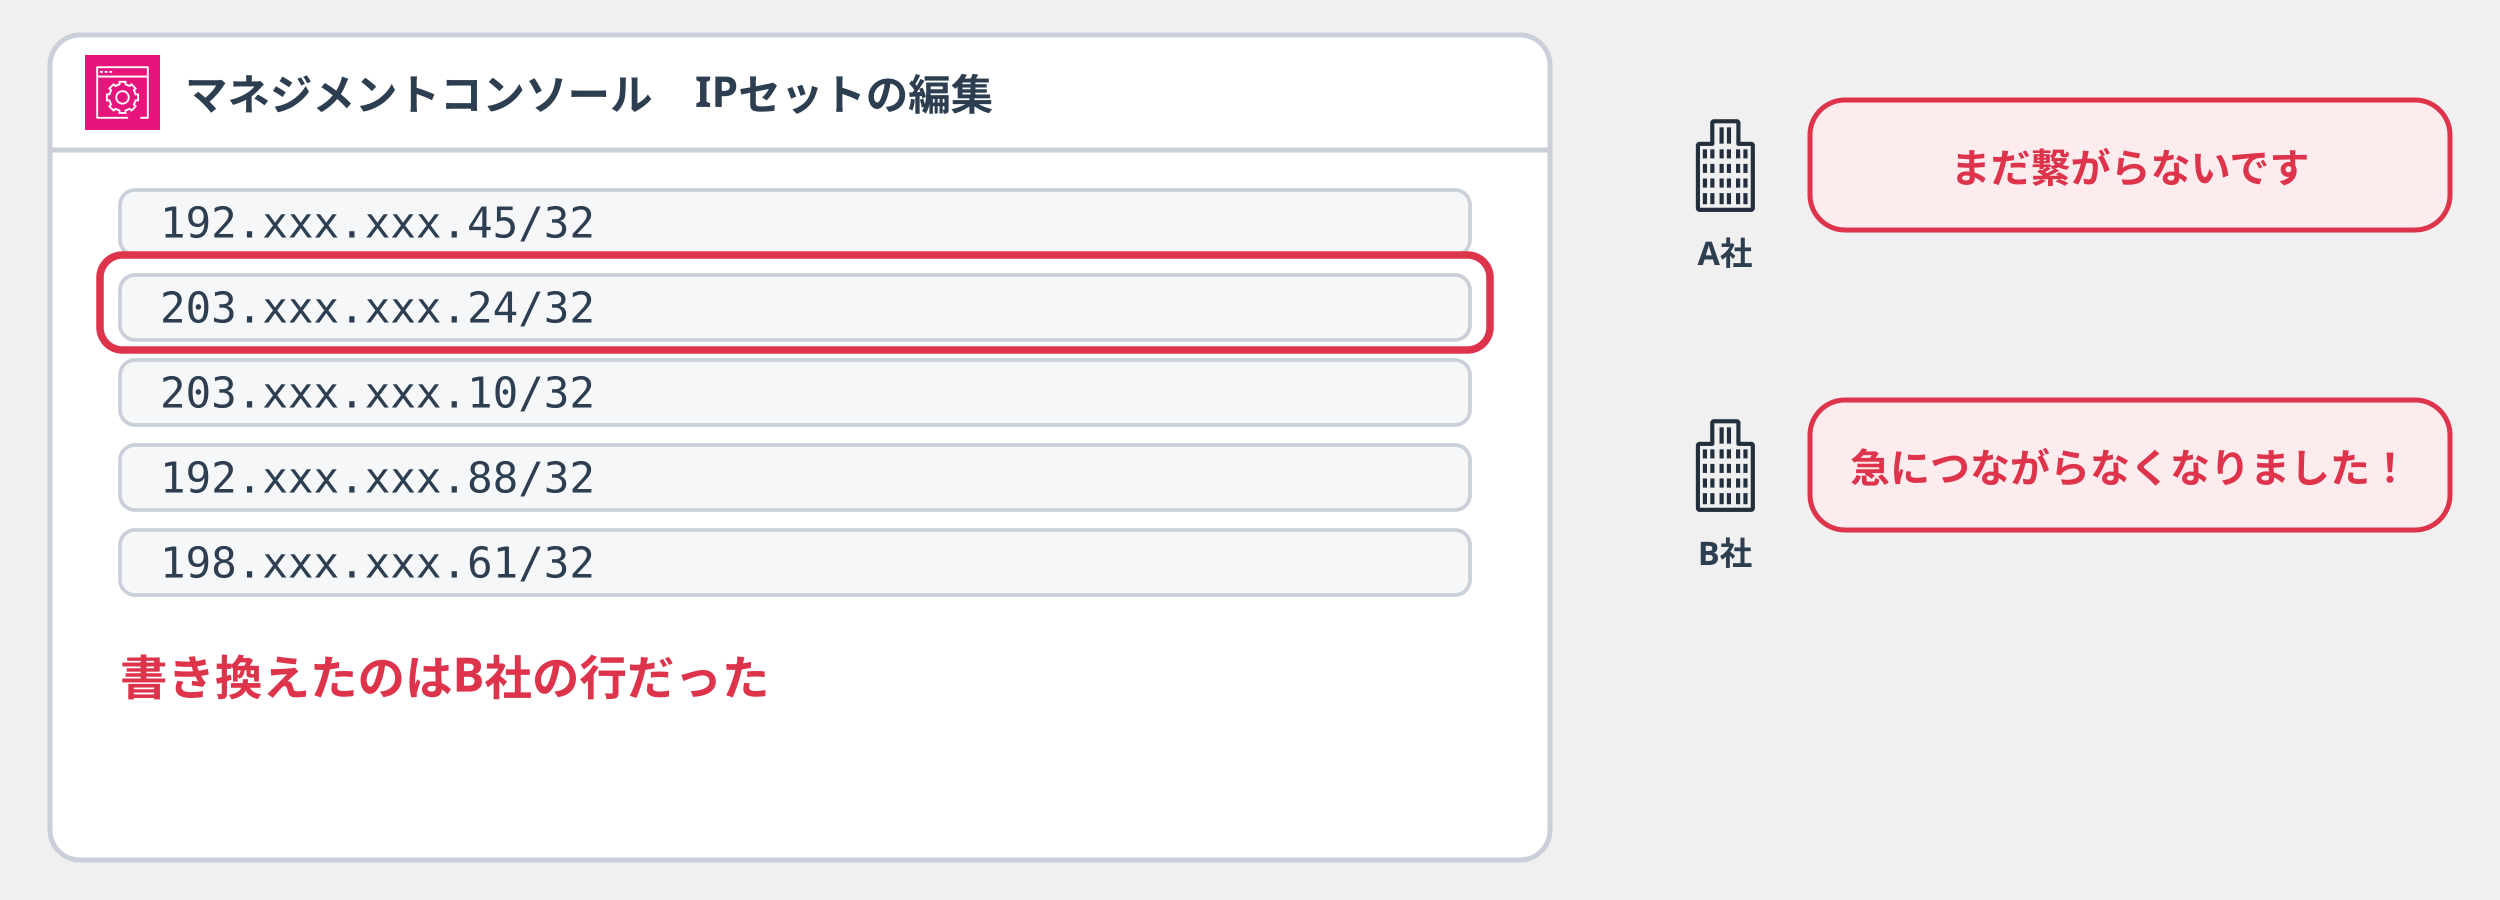
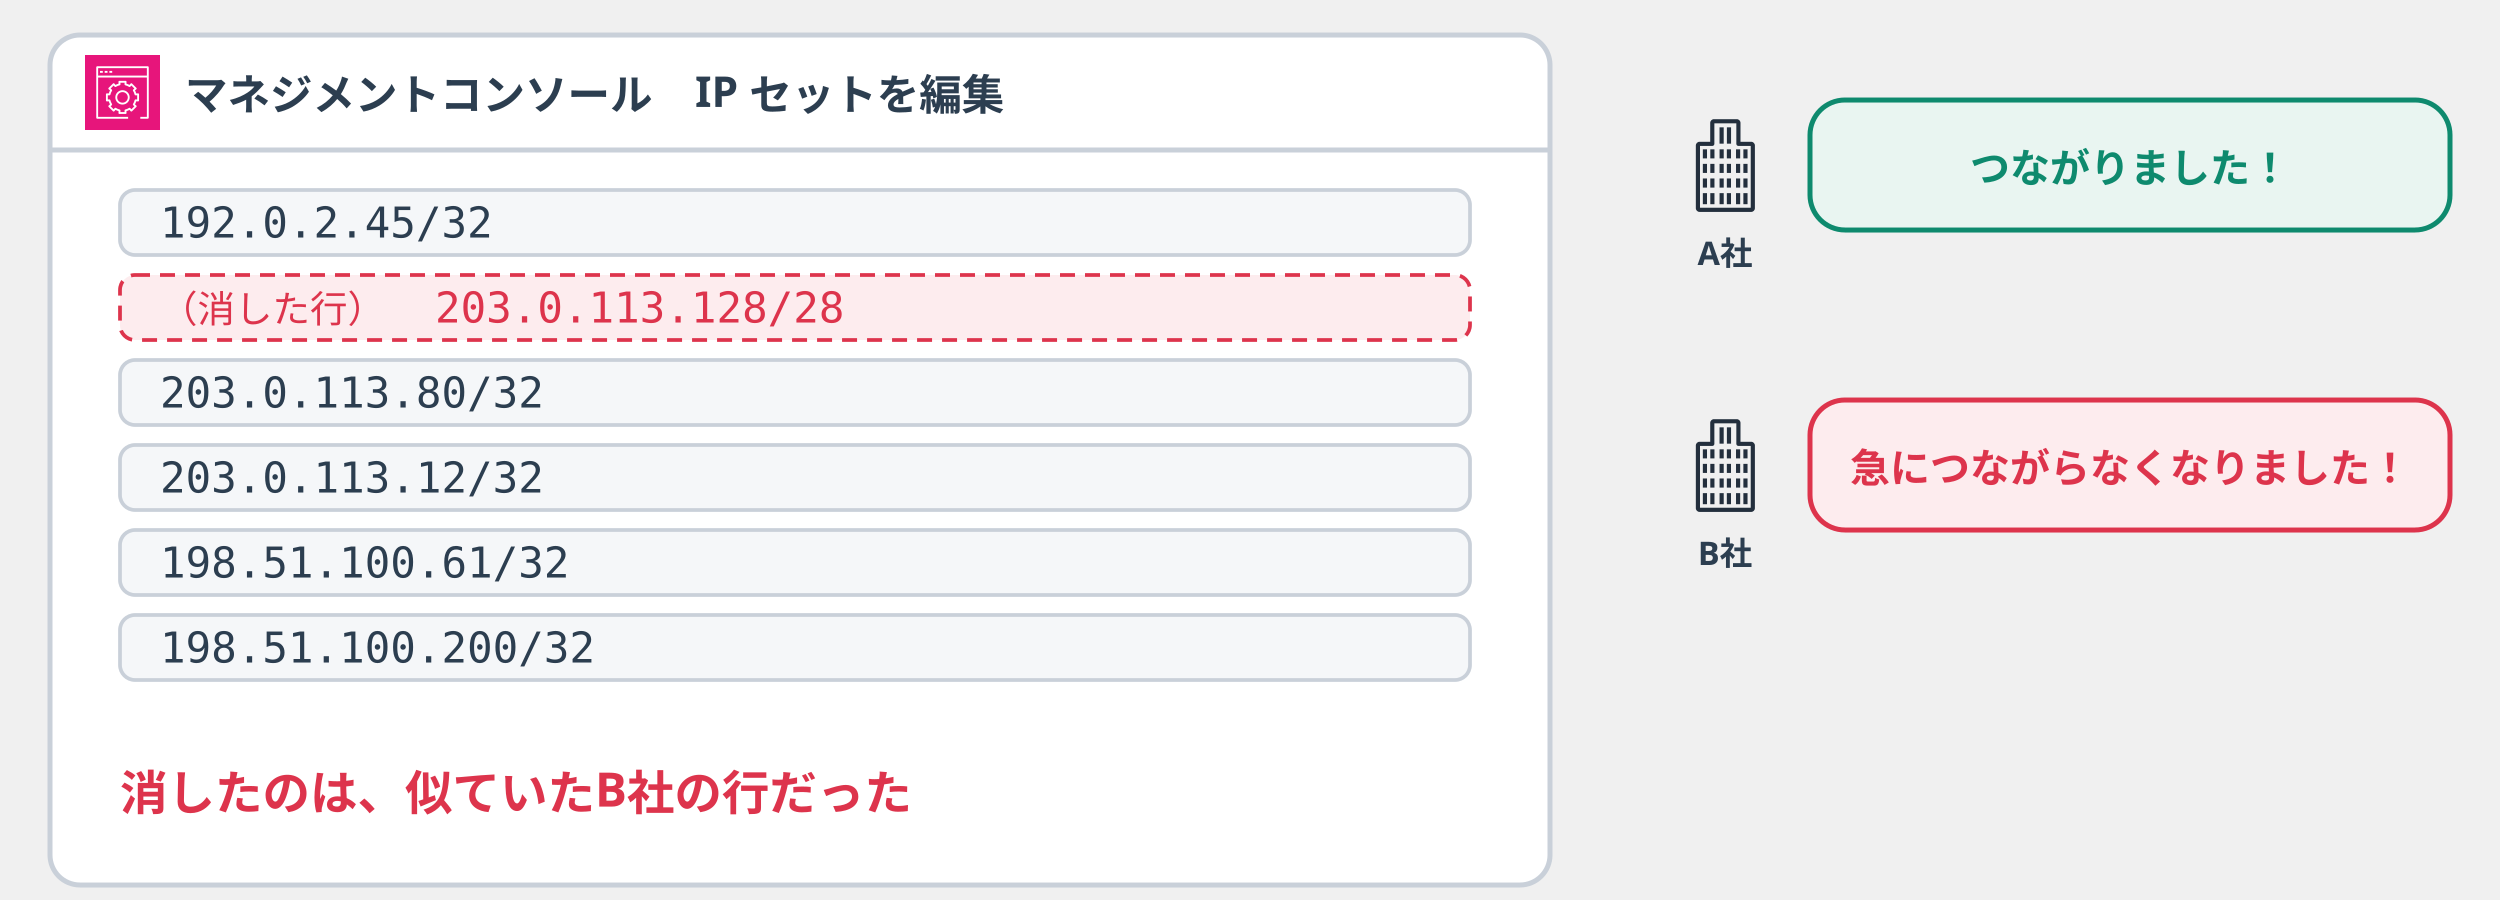
- <svg xmlns="http://www.w3.org/2000/svg" viewBox="0 0 1000 360" width="100%" role="img" aria-label="A社からもB社からも、つながらないと連絡が来る">
+ <svg xmlns="http://www.w3.org/2000/svg" viewBox="0 0 1000 360" width="100%" role="img" aria-label="A社はつながったが、B社からつながらなくなったと連絡が来る">
  <defs>
    <marker id="a-i" viewBox="0 0 10 10" refX="9" refY="5" markerWidth="6" markerHeight="6" orient="auto-start-reverse">
      <path d="M0,0 L10,5 L0,10 z" fill="#2c3e50" />
    </marker>
    <marker id="a-g" viewBox="0 0 10 10" refX="9" refY="5" markerWidth="6" markerHeight="6" orient="auto-start-reverse">
      <path d="M0,0 L10,5 L0,10 z" fill="#0E8A6E" />
    </marker>
    <marker id="a-r" viewBox="0 0 10 10" refX="9" refY="5" markerWidth="6" markerHeight="6" orient="auto-start-reverse">
      <path d="M0,0 L10,5 L0,10 z" fill="#DD344C" />
    </marker>
    <marker id="a-x" viewBox="0 0 10 10" refX="9" refY="5" markerWidth="6" markerHeight="6" orient="auto-start-reverse">
      <path d="M0,0 L10,5 L0,10 z" fill="#8a94a3" />
    </marker>
  </defs>
-   <rect x="20" y="14" width="600" height="330" rx="12" fill="#ffffff" stroke="#c9d0d9" stroke-width="2" />
+   <rect x="20" y="14" width="600" height="340" rx="12" fill="#ffffff" stroke="#c9d0d9" stroke-width="2" />
  <line x1="20" y1="60" x2="620" y2="60" stroke="#c9d0d9" stroke-width="2" />
  <svg x="34" y="22" width="30" height="30" viewBox="0 0 80 80">
-     <g id="console6-Icon-Architecture/64/Arch_AWS-Management-Console_64" stroke="none" stroke-width="1" fill="none" fill-rule="evenodd">
-       <g id="console6-Icon-Architecture-BG/64/Management-Governance" fill="#E7157B">
-         <rect id="console6-Rectangle" x="0" y="0" width="80" height="80" />
+     <g id="console13-Icon-Architecture/64/Arch_AWS-Management-Console_64" stroke="none" stroke-width="1" fill="none" fill-rule="evenodd">
+       <g id="console13-Icon-Architecture-BG/64/Management-Governance" fill="#E7157B">
+         <rect id="console13-Rectangle" x="0" y="0" width="80" height="80" />
      </g>
-       <path d="M26,19 L29,19 L29,17 L26,17 L26,19 Z M21,19 L24,19 L24,17 L21,17 L21,19 Z M16,19 L19,19 L19,17 L16,17 L16,19 Z M14,22 L66,22 L66,14 L14,14 L14,22 Z M67,12 L13,12 C12.447,12 12,12.448 12,13 L12,67 C12,67.552 12.447,68 13,68 L46,68 L46,66 L14,66 L14,24 L66,24 L66,66 L59,66 L59,68 L67,68 C67.553,68 68,67.552 68,67 L68,13 C68,12.448 67.553,12 67,12 L67,12 Z M40,50.878 C36.879,50.878 34.339,48.338 34.339,45.217 C34.339,42.096 36.879,39.557 40,39.557 C43.121,39.557 45.661,42.096 45.661,45.217 C45.661,48.338 43.121,50.878 40,50.878 L40,50.878 Z M40,37.557 C35.775,37.557 32.339,40.993 32.339,45.217 C32.339,49.441 35.775,52.878 40,52.878 C44.225,52.878 47.661,49.441 47.661,45.217 C47.661,40.993 44.225,37.557 40,37.557 L40,37.557 Z M55.652,47.468 L53.946,47.371 C53.491,47.348 53.021,47.672 52.914,48.149 C52.584,49.613 52.009,51.001 51.205,52.277 C50.944,52.69 51.021,53.231 51.385,53.557 L52.659,54.694 L49.477,57.876 L48.344,56.607 C48.018,56.241 47.476,56.166 47.063,56.427 C45.791,57.231 44.401,57.808 42.932,58.139 C42.455,58.247 42.126,58.684 42.154,59.172 L42.251,60.87 L37.749,60.87 L37.847,59.17 C37.875,58.683 37.546,58.246 37.069,58.138 C35.604,57.806 34.214,57.23 32.939,56.424 C32.526,56.164 31.984,56.237 31.659,56.604 L30.523,57.877 L27.341,54.694 L28.613,53.559 C28.978,53.234 29.054,52.692 28.793,52.279 C27.99,51.008 27.415,49.619 27.084,48.149 C26.977,47.672 26.518,47.348 26.052,47.371 L24.348,47.468 L24.348,42.966 L26.058,43.064 C26.518,43.082 26.981,42.763 27.09,42.286 C27.421,40.824 27.996,39.437 28.801,38.164 C29.062,37.75 28.985,37.209 28.621,36.884 L27.341,35.741 L30.524,32.558 L31.666,33.838 C31.991,34.203 32.533,34.277 32.945,34.018 C34.218,33.216 35.604,32.641 37.068,32.311 C37.546,32.203 37.875,31.767 37.847,31.278 L37.749,29.565 L42.251,29.565 L42.154,31.28 C42.126,31.768 42.455,32.204 42.932,32.312 C44.395,32.644 45.78,33.218 47.051,34.021 C47.464,34.281 48.006,34.205 48.331,33.841 L49.476,32.558 L52.659,35.741 L51.381,36.881 C51.017,37.207 50.94,37.749 51.201,38.162 C52.005,39.432 52.58,40.82 52.912,42.287 C53.02,42.763 53.491,43.082 53.944,43.064 L55.652,42.966 L55.652,47.468 Z M56.596,40.909 L54.652,41.02 C54.334,39.907 53.89,38.837 53.327,37.826 L54.781,36.529 C54.986,36.346 55.107,36.086 55.115,35.811 C55.123,35.536 55.017,35.27 54.822,35.076 L50.142,30.396 C49.946,30.201 49.687,30.089 49.406,30.103 C49.131,30.111 48.872,30.231 48.688,30.437 L47.387,31.895 C46.376,31.333 45.309,30.891 44.197,30.573 L44.308,28.622 C44.323,28.348 44.226,28.079 44.036,27.878 C43.848,27.679 43.585,27.565 43.31,27.565 L36.69,27.565 C36.415,27.565 36.152,27.679 35.964,27.879 C35.774,28.079 35.677,28.348 35.692,28.623 L35.804,30.571 C34.691,30.888 33.623,31.331 32.61,31.893 L31.312,30.437 C31.128,30.231 30.869,30.111 30.594,30.103 C30.316,30.091 30.054,30.201 29.858,30.396 L25.178,35.076 C24.983,35.27 24.877,35.536 24.885,35.811 C24.893,36.086 25.014,36.346 25.219,36.529 L26.675,37.828 C26.111,38.84 25.668,39.909 25.35,41.02 L23.404,40.909 C23.132,40.892 22.86,40.992 22.661,41.181 C22.461,41.37 22.348,41.633 22.348,41.908 L22.348,48.527 C22.348,48.802 22.461,49.065 22.661,49.254 C22.86,49.442 23.133,49.542 23.404,49.525 L25.344,49.415 C25.661,50.53 26.104,51.602 26.667,52.614 L25.219,53.906 C25.014,54.089 24.893,54.349 24.885,54.624 C24.877,54.899 24.983,55.165 25.178,55.359 L29.858,60.04 C30.054,60.234 30.313,60.343 30.594,60.332 C30.869,60.324 31.129,60.204 31.312,59.998 L32.604,58.55 C33.618,59.115 34.689,59.559 35.803,59.877 L35.692,61.813 C35.677,62.087 35.774,62.356 35.963,62.556 C36.152,62.756 36.415,62.87 36.69,62.87 L43.31,62.87 C43.585,62.87 43.848,62.756 44.036,62.556 C44.226,62.356 44.323,62.087 44.308,61.813 L44.197,59.879 C45.313,59.561 46.386,59.117 47.399,58.553 L48.688,59.998 C48.871,60.204 49.131,60.324 49.406,60.332 C49.663,60.346 49.948,60.234 50.142,60.04 L54.822,55.359 C55.017,55.165 55.123,54.899 55.115,54.624 C55.107,54.349 54.986,54.089 54.781,53.906 L53.33,52.612 C53.894,51.598 54.337,50.527 54.654,49.415 L56.596,49.525 C56.866,49.542 57.14,49.442 57.339,49.254 C57.539,49.065 57.652,48.802 57.652,48.527 L57.652,41.908 C57.652,41.633 57.539,41.37 57.339,41.181 C57.14,40.992 56.867,40.893 56.596,40.909 L56.596,40.909 Z" id="console6-AWS-Management-Console_Icon_64_Squid" fill="#FFFFFF" />
+       <path d="M26,19 L29,19 L29,17 L26,17 L26,19 Z M21,19 L24,19 L24,17 L21,17 L21,19 Z M16,19 L19,19 L19,17 L16,17 L16,19 Z M14,22 L66,22 L66,14 L14,14 L14,22 Z M67,12 L13,12 C12.447,12 12,12.448 12,13 L12,67 C12,67.552 12.447,68 13,68 L46,68 L46,66 L14,66 L14,24 L66,24 L66,66 L59,66 L59,68 L67,68 C67.553,68 68,67.552 68,67 L68,13 C68,12.448 67.553,12 67,12 L67,12 Z M40,50.878 C36.879,50.878 34.339,48.338 34.339,45.217 C34.339,42.096 36.879,39.557 40,39.557 C43.121,39.557 45.661,42.096 45.661,45.217 C45.661,48.338 43.121,50.878 40,50.878 L40,50.878 Z M40,37.557 C35.775,37.557 32.339,40.993 32.339,45.217 C32.339,49.441 35.775,52.878 40,52.878 C44.225,52.878 47.661,49.441 47.661,45.217 C47.661,40.993 44.225,37.557 40,37.557 L40,37.557 Z M55.652,47.468 L53.946,47.371 C53.491,47.348 53.021,47.672 52.914,48.149 C52.584,49.613 52.009,51.001 51.205,52.277 C50.944,52.69 51.021,53.231 51.385,53.557 L52.659,54.694 L49.477,57.876 L48.344,56.607 C48.018,56.241 47.476,56.166 47.063,56.427 C45.791,57.231 44.401,57.808 42.932,58.139 C42.455,58.247 42.126,58.684 42.154,59.172 L42.251,60.87 L37.749,60.87 L37.847,59.17 C37.875,58.683 37.546,58.246 37.069,58.138 C35.604,57.806 34.214,57.23 32.939,56.424 C32.526,56.164 31.984,56.237 31.659,56.604 L30.523,57.877 L27.341,54.694 L28.613,53.559 C28.978,53.234 29.054,52.692 28.793,52.279 C27.99,51.008 27.415,49.619 27.084,48.149 C26.977,47.672 26.518,47.348 26.052,47.371 L24.348,47.468 L24.348,42.966 L26.058,43.064 C26.518,43.082 26.981,42.763 27.09,42.286 C27.421,40.824 27.996,39.437 28.801,38.164 C29.062,37.75 28.985,37.209 28.621,36.884 L27.341,35.741 L30.524,32.558 L31.666,33.838 C31.991,34.203 32.533,34.277 32.945,34.018 C34.218,33.216 35.604,32.641 37.068,32.311 C37.546,32.203 37.875,31.767 37.847,31.278 L37.749,29.565 L42.251,29.565 L42.154,31.28 C42.126,31.768 42.455,32.204 42.932,32.312 C44.395,32.644 45.78,33.218 47.051,34.021 C47.464,34.281 48.006,34.205 48.331,33.841 L49.476,32.558 L52.659,35.741 L51.381,36.881 C51.017,37.207 50.94,37.749 51.201,38.162 C52.005,39.432 52.58,40.82 52.912,42.287 C53.02,42.763 53.491,43.082 53.944,43.064 L55.652,42.966 L55.652,47.468 Z M56.596,40.909 L54.652,41.02 C54.334,39.907 53.89,38.837 53.327,37.826 L54.781,36.529 C54.986,36.346 55.107,36.086 55.115,35.811 C55.123,35.536 55.017,35.27 54.822,35.076 L50.142,30.396 C49.946,30.201 49.687,30.089 49.406,30.103 C49.131,30.111 48.872,30.231 48.688,30.437 L47.387,31.895 C46.376,31.333 45.309,30.891 44.197,30.573 L44.308,28.622 C44.323,28.348 44.226,28.079 44.036,27.878 C43.848,27.679 43.585,27.565 43.31,27.565 L36.69,27.565 C36.415,27.565 36.152,27.679 35.964,27.879 C35.774,28.079 35.677,28.348 35.692,28.623 L35.804,30.571 C34.691,30.888 33.623,31.331 32.61,31.893 L31.312,30.437 C31.128,30.231 30.869,30.111 30.594,30.103 C30.316,30.091 30.054,30.201 29.858,30.396 L25.178,35.076 C24.983,35.27 24.877,35.536 24.885,35.811 C24.893,36.086 25.014,36.346 25.219,36.529 L26.675,37.828 C26.111,38.84 25.668,39.909 25.35,41.02 L23.404,40.909 C23.132,40.892 22.86,40.992 22.661,41.181 C22.461,41.37 22.348,41.633 22.348,41.908 L22.348,48.527 C22.348,48.802 22.461,49.065 22.661,49.254 C22.86,49.442 23.133,49.542 23.404,49.525 L25.344,49.415 C25.661,50.53 26.104,51.602 26.667,52.614 L25.219,53.906 C25.014,54.089 24.893,54.349 24.885,54.624 C24.877,54.899 24.983,55.165 25.178,55.359 L29.858,60.04 C30.054,60.234 30.313,60.343 30.594,60.332 C30.869,60.324 31.129,60.204 31.312,59.998 L32.604,58.55 C33.618,59.115 34.689,59.559 35.803,59.877 L35.692,61.813 C35.677,62.087 35.774,62.356 35.963,62.556 C36.152,62.756 36.415,62.87 36.69,62.87 L43.31,62.87 C43.585,62.87 43.848,62.756 44.036,62.556 C44.226,62.356 44.323,62.087 44.308,61.813 L44.197,59.879 C45.313,59.561 46.386,59.117 47.399,58.553 L48.688,59.998 C48.871,60.204 49.131,60.324 49.406,60.332 C49.663,60.346 49.948,60.234 50.142,60.04 L54.822,55.359 C55.017,55.165 55.123,54.899 55.115,54.624 C55.107,54.349 54.986,54.089 54.781,53.906 L53.33,52.612 C53.894,51.598 54.337,50.527 54.654,49.415 L56.596,49.525 C56.866,49.542 57.14,49.442 57.339,49.254 C57.539,49.065 57.652,48.802 57.652,48.527 L57.652,41.908 C57.652,41.633 57.539,41.37 57.339,41.181 C57.14,40.992 56.867,40.893 56.596,40.909 L56.596,40.909 Z" id="console13-AWS-Management-Console_Icon_64_Squid" fill="#FFFFFF" />
    </g>
  </svg>
-   <text x="74" y="44" font-family="'Noto Sans JP', 'Hiragino Sans', sans-serif" font-size="17" font-weight="bold" fill="#2c3e50" text-anchor="start">マネジメントコンソール　IPセットの編集</text>
+   <text x="74" y="44" font-family="'Noto Sans JP', 'Hiragino Sans', sans-serif" font-size="17" font-weight="bold" fill="#2c3e50" text-anchor="start">マネジメントコンソール　IP セットを編集</text>
  <rect x="48" y="76" width="540" height="26" rx="6" fill="#f5f7f9" stroke="#c9d0d9" stroke-width="1.5" />
-   <text x="64" y="95" font-family="'Fira Code', monospace" font-size="17" font-weight="normal" fill="#2c3e50" text-anchor="start">192.xxx.xxx.45/32</text>
-   <rect x="48" y="110" width="540" height="26" rx="6" fill="#f5f7f9" stroke="#c9d0d9" stroke-width="1.5" />
-   <text x="64" y="129" font-family="'Fira Code', monospace" font-size="17" font-weight="normal" fill="#2c3e50" text-anchor="start">203.xxx.xxx.24/32</text>
+   <text x="64" y="95" font-family="'Fira Code', monospace" font-size="17" font-weight="normal" fill="#2c3e50" text-anchor="start">192.0.2.45/32</text>
+   <rect x="48" y="110" width="540" height="26" rx="6" fill="#fdecee" stroke="#DD344C" stroke-width="1.5" stroke-dasharray="6 4" />
+   <text x="64" y="129" font-family="'Noto Sans JP', 'Hiragino Sans', sans-serif" font-size="15" font-weight="normal" fill="#DD344C" text-anchor="start">（消した行）</text>
+   <text x="174" y="129" font-family="'Fira Code', monospace" font-size="17" font-weight="normal" fill="#DD344C" text-anchor="start">203.0.113.128/28</text>
  <rect x="48" y="144" width="540" height="26" rx="6" fill="#f5f7f9" stroke="#c9d0d9" stroke-width="1.5" />
-   <text x="64" y="163" font-family="'Fira Code', monospace" font-size="17" font-weight="normal" fill="#2c3e50" text-anchor="start">203.xxx.xxx.10/32</text>
+   <text x="64" y="163" font-family="'Fira Code', monospace" font-size="17" font-weight="normal" fill="#2c3e50" text-anchor="start">203.0.113.80/32</text>
  <rect x="48" y="178" width="540" height="26" rx="6" fill="#f5f7f9" stroke="#c9d0d9" stroke-width="1.5" />
-   <text x="64" y="197" font-family="'Fira Code', monospace" font-size="17" font-weight="normal" fill="#2c3e50" text-anchor="start">192.xxx.xxx.88/32</text>
+   <text x="64" y="197" font-family="'Fira Code', monospace" font-size="17" font-weight="normal" fill="#2c3e50" text-anchor="start">203.0.113.12/32</text>
  <rect x="48" y="212" width="540" height="26" rx="6" fill="#f5f7f9" stroke="#c9d0d9" stroke-width="1.5" />
-   <text x="64" y="231" font-family="'Fira Code', monospace" font-size="17" font-weight="normal" fill="#2c3e50" text-anchor="start">198.xxx.xxx.61/32</text>
-   <rect x="40" y="102" width="556" height="38" rx="9" fill="none" stroke="#DD344C" stroke-width="3" />
-   <text x="48" y="278" font-family="'Noto Sans JP', 'Hiragino Sans', sans-serif" font-size="19" font-weight="bold" fill="#DD344C" text-anchor="start">書き換えたのはB社の行だった</text>
+   <text x="64" y="231" font-family="'Fira Code', monospace" font-size="17" font-weight="normal" fill="#2c3e50" text-anchor="start">198.51.100.61/32</text>
+   <rect x="48" y="246" width="540" height="26" rx="6" fill="#f5f7f9" stroke="#c9d0d9" stroke-width="1.5" />
+   <text x="64" y="265" font-family="'Fira Code', monospace" font-size="17" font-weight="normal" fill="#2c3e50" text-anchor="start">198.51.100.200/32</text>
+   <text x="48" y="324" font-family="'Noto Sans JP', 'Hiragino Sans', sans-serif" font-size="19" font-weight="bold" fill="#DD344C" text-anchor="start">消したのは、似ていたB社の行だった</text>
  <svg x="670" y="46" width="40" height="40" viewBox="0 0 48 48">
-     <g id="office7-Icon-Resource/General-Resource/Res_Office-building_48" stroke="none" stroke-width="1" fill="none" fill-rule="evenodd">
-       <path d="M32.82,42.821 L34.82,42.821 L34.82,37.514 L32.82,37.514 L32.82,42.821 Z M29.287,42.822 L31.287,42.822 L31.287,37.515 L29.287,37.515 L29.287,42.822 Z M24.88,42.822 L26.88,42.822 L26.88,37.515 L24.88,37.515 L24.88,42.822 Z M21.388,42.822 L23.388,42.822 L23.388,37.515 L21.388,37.515 L21.388,42.822 Z M16.941,42.822 L18.941,42.822 L18.941,37.515 L16.941,37.515 L16.941,42.822 Z M13.366,42.822 L15.366,42.822 L15.366,37.515 L13.366,37.515 L13.366,42.822 Z M32.82,34.841 L34.82,34.841 L34.82,30.476 L32.82,30.476 L32.82,34.841 Z M29.287,34.841 L31.287,34.841 L31.287,30.476 L29.287,30.476 L29.287,34.841 Z M24.88,34.841 L26.88,34.841 L26.88,30.476 L24.88,30.476 L24.88,34.841 Z M21.388,34.841 L23.388,34.841 L23.388,30.476 L21.388,30.476 L21.388,34.841 Z M16.941,34.841 L18.941,34.841 L18.941,30.476 L16.941,30.476 L16.941,34.841 Z M13.366,34.841 L15.366,34.841 L15.366,30.476 L13.366,30.476 L13.366,34.841 Z M32.82,27.815 L34.82,27.815 L34.82,23.451 L32.82,23.451 L32.82,27.815 Z M29.287,27.815 L31.287,27.815 L31.287,23.451 L29.287,23.451 L29.287,27.815 Z M24.88,27.815 L26.88,27.815 L26.88,23.451 L24.88,23.451 L24.88,27.815 Z M21.388,27.815 L23.388,27.815 L23.388,23.451 L21.388,23.451 L21.388,27.815 Z M16.941,27.815 L18.941,27.815 L18.941,23.451 L16.941,23.451 L16.941,27.815 Z M13.366,27.815 L15.366,27.815 L15.366,23.451 L13.366,23.451 L13.366,27.815 Z M32.82,20.832 L34.82,20.832 L34.82,16.468 L32.82,16.468 L32.82,20.832 Z M29.287,20.832 L31.287,20.832 L31.287,16.468 L29.287,16.468 L29.287,20.832 Z M24.88,20.832 L26.88,20.832 L26.88,16.468 L24.88,16.468 L24.88,20.832 Z M21.388,20.832 L23.388,20.832 L23.388,16.468 L21.388,16.468 L21.388,20.832 Z M16.941,20.832 L18.941,20.832 L18.941,16.468 L16.941,16.468 L16.941,20.832 Z M13.366,20.832 L15.366,20.832 L15.366,16.468 L13.366,16.468 L13.366,20.832 Z M24.908,13.747 L26.908,13.747 L26.908,5.923 L24.908,5.923 L24.908,13.747 Z M21.375,13.747 L23.375,13.747 L23.375,5.923 L21.375,5.923 L21.375,13.747 Z M36.353,44.523 L12,44.523 L12,14.849 L17.899,14.849 C18.452,14.849 18.899,14.401 18.899,13.849 L18.899,4 L29.44,4 L29.44,13.849 C29.44,14.401 29.887,14.849 30.44,14.849 L36.353,14.849 L36.353,44.523 Z M36.564,12.849 L31.44,12.849 L31.44,3.789 C31.44,2.803 30.637,2 29.651,2 L18.688,2 C17.702,2 16.899,2.803 16.899,3.789 L16.899,12.849 L11.789,12.849 C10.802,12.849 10,13.651 10,14.638 L10,44.734 C10,45.721 10.802,46.523 11.789,46.523 L36.564,46.523 C37.55,46.523 38.353,45.721 38.353,44.734 L38.353,14.638 C38.353,13.651 37.55,12.849 36.564,12.849 L36.564,12.849 Z" id="office7-Fill-14" fill="#232F3D" />
+     <g id="office14-Icon-Resource/General-Resource/Res_Office-building_48" stroke="none" stroke-width="1" fill="none" fill-rule="evenodd">
+       <path d="M32.82,42.821 L34.82,42.821 L34.82,37.514 L32.82,37.514 L32.82,42.821 Z M29.287,42.822 L31.287,42.822 L31.287,37.515 L29.287,37.515 L29.287,42.822 Z M24.88,42.822 L26.88,42.822 L26.88,37.515 L24.88,37.515 L24.88,42.822 Z M21.388,42.822 L23.388,42.822 L23.388,37.515 L21.388,37.515 L21.388,42.822 Z M16.941,42.822 L18.941,42.822 L18.941,37.515 L16.941,37.515 L16.941,42.822 Z M13.366,42.822 L15.366,42.822 L15.366,37.515 L13.366,37.515 L13.366,42.822 Z M32.82,34.841 L34.82,34.841 L34.82,30.476 L32.82,30.476 L32.82,34.841 Z M29.287,34.841 L31.287,34.841 L31.287,30.476 L29.287,30.476 L29.287,34.841 Z M24.88,34.841 L26.88,34.841 L26.88,30.476 L24.88,30.476 L24.88,34.841 Z M21.388,34.841 L23.388,34.841 L23.388,30.476 L21.388,30.476 L21.388,34.841 Z M16.941,34.841 L18.941,34.841 L18.941,30.476 L16.941,30.476 L16.941,34.841 Z M13.366,34.841 L15.366,34.841 L15.366,30.476 L13.366,30.476 L13.366,34.841 Z M32.82,27.815 L34.82,27.815 L34.82,23.451 L32.82,23.451 L32.82,27.815 Z M29.287,27.815 L31.287,27.815 L31.287,23.451 L29.287,23.451 L29.287,27.815 Z M24.88,27.815 L26.88,27.815 L26.88,23.451 L24.88,23.451 L24.88,27.815 Z M21.388,27.815 L23.388,27.815 L23.388,23.451 L21.388,23.451 L21.388,27.815 Z M16.941,27.815 L18.941,27.815 L18.941,23.451 L16.941,23.451 L16.941,27.815 Z M13.366,27.815 L15.366,27.815 L15.366,23.451 L13.366,23.451 L13.366,27.815 Z M32.82,20.832 L34.82,20.832 L34.82,16.468 L32.82,16.468 L32.82,20.832 Z M29.287,20.832 L31.287,20.832 L31.287,16.468 L29.287,16.468 L29.287,20.832 Z M24.88,20.832 L26.88,20.832 L26.88,16.468 L24.88,16.468 L24.88,20.832 Z M21.388,20.832 L23.388,20.832 L23.388,16.468 L21.388,16.468 L21.388,20.832 Z M16.941,20.832 L18.941,20.832 L18.941,16.468 L16.941,16.468 L16.941,20.832 Z M13.366,20.832 L15.366,20.832 L15.366,16.468 L13.366,16.468 L13.366,20.832 Z M24.908,13.747 L26.908,13.747 L26.908,5.923 L24.908,5.923 L24.908,13.747 Z M21.375,13.747 L23.375,13.747 L23.375,5.923 L21.375,5.923 L21.375,13.747 Z M36.353,44.523 L12,44.523 L12,14.849 L17.899,14.849 C18.452,14.849 18.899,14.401 18.899,13.849 L18.899,4 L29.44,4 L29.44,13.849 C29.44,14.401 29.887,14.849 30.44,14.849 L36.353,14.849 L36.353,44.523 Z M36.564,12.849 L31.44,12.849 L31.44,3.789 C31.44,2.803 30.637,2 29.651,2 L18.688,2 C17.702,2 16.899,2.803 16.899,3.789 L16.899,12.849 L11.789,12.849 C10.802,12.849 10,13.651 10,14.638 L10,44.734 C10,45.721 10.802,46.523 11.789,46.523 L36.564,46.523 C37.55,46.523 38.353,45.721 38.353,44.734 L38.353,14.638 C38.353,13.651 37.55,12.849 36.564,12.849 L36.564,12.849 Z" id="office14-Fill-14" fill="#232F3D" />
    </g>
  </svg>
  <text x="690" y="106" font-family="'Noto Sans JP', 'Hiragino Sans', sans-serif" font-size="13" font-weight="bold" fill="#2c3e50" text-anchor="middle">A社</text>
-   <rect x="724" y="40" width="256" height="52" rx="14" fill="#fdecee" stroke="#DD344C" stroke-width="2" />
-   <text x="852" y="73" font-family="'Noto Sans JP', 'Hiragino Sans', sans-serif" font-size="16" font-weight="bold" fill="#DD344C" text-anchor="middle">まだ繋がらないです</text>
+   <rect x="724" y="40" width="256" height="52" rx="14" fill="#e9f5f1" stroke="#0E8A6E" stroke-width="2" />
+   <text x="852" y="73" font-family="'Noto Sans JP', 'Hiragino Sans', sans-serif" font-size="16" font-weight="bold" fill="#0E8A6E" text-anchor="middle">つながりました！</text>
  <svg x="670" y="166" width="40" height="40" viewBox="0 0 48 48">
-     <g id="office8-Icon-Resource/General-Resource/Res_Office-building_48" stroke="none" stroke-width="1" fill="none" fill-rule="evenodd">
-       <path d="M32.82,42.821 L34.82,42.821 L34.82,37.514 L32.82,37.514 L32.82,42.821 Z M29.287,42.822 L31.287,42.822 L31.287,37.515 L29.287,37.515 L29.287,42.822 Z M24.88,42.822 L26.88,42.822 L26.88,37.515 L24.88,37.515 L24.88,42.822 Z M21.388,42.822 L23.388,42.822 L23.388,37.515 L21.388,37.515 L21.388,42.822 Z M16.941,42.822 L18.941,42.822 L18.941,37.515 L16.941,37.515 L16.941,42.822 Z M13.366,42.822 L15.366,42.822 L15.366,37.515 L13.366,37.515 L13.366,42.822 Z M32.82,34.841 L34.82,34.841 L34.82,30.476 L32.82,30.476 L32.82,34.841 Z M29.287,34.841 L31.287,34.841 L31.287,30.476 L29.287,30.476 L29.287,34.841 Z M24.88,34.841 L26.88,34.841 L26.88,30.476 L24.88,30.476 L24.88,34.841 Z M21.388,34.841 L23.388,34.841 L23.388,30.476 L21.388,30.476 L21.388,34.841 Z M16.941,34.841 L18.941,34.841 L18.941,30.476 L16.941,30.476 L16.941,34.841 Z M13.366,34.841 L15.366,34.841 L15.366,30.476 L13.366,30.476 L13.366,34.841 Z M32.82,27.815 L34.82,27.815 L34.82,23.451 L32.82,23.451 L32.82,27.815 Z M29.287,27.815 L31.287,27.815 L31.287,23.451 L29.287,23.451 L29.287,27.815 Z M24.88,27.815 L26.88,27.815 L26.88,23.451 L24.88,23.451 L24.88,27.815 Z M21.388,27.815 L23.388,27.815 L23.388,23.451 L21.388,23.451 L21.388,27.815 Z M16.941,27.815 L18.941,27.815 L18.941,23.451 L16.941,23.451 L16.941,27.815 Z M13.366,27.815 L15.366,27.815 L15.366,23.451 L13.366,23.451 L13.366,27.815 Z M32.82,20.832 L34.82,20.832 L34.82,16.468 L32.82,16.468 L32.82,20.832 Z M29.287,20.832 L31.287,20.832 L31.287,16.468 L29.287,16.468 L29.287,20.832 Z M24.88,20.832 L26.88,20.832 L26.88,16.468 L24.88,16.468 L24.88,20.832 Z M21.388,20.832 L23.388,20.832 L23.388,16.468 L21.388,16.468 L21.388,20.832 Z M16.941,20.832 L18.941,20.832 L18.941,16.468 L16.941,16.468 L16.941,20.832 Z M13.366,20.832 L15.366,20.832 L15.366,16.468 L13.366,16.468 L13.366,20.832 Z M24.908,13.747 L26.908,13.747 L26.908,5.923 L24.908,5.923 L24.908,13.747 Z M21.375,13.747 L23.375,13.747 L23.375,5.923 L21.375,5.923 L21.375,13.747 Z M36.353,44.523 L12,44.523 L12,14.849 L17.899,14.849 C18.452,14.849 18.899,14.401 18.899,13.849 L18.899,4 L29.44,4 L29.44,13.849 C29.44,14.401 29.887,14.849 30.44,14.849 L36.353,14.849 L36.353,44.523 Z M36.564,12.849 L31.44,12.849 L31.44,3.789 C31.44,2.803 30.637,2 29.651,2 L18.688,2 C17.702,2 16.899,2.803 16.899,3.789 L16.899,12.849 L11.789,12.849 C10.802,12.849 10,13.651 10,14.638 L10,44.734 C10,45.721 10.802,46.523 11.789,46.523 L36.564,46.523 C37.55,46.523 38.353,45.721 38.353,44.734 L38.353,14.638 C38.353,13.651 37.55,12.849 36.564,12.849 L36.564,12.849 Z" id="office8-Fill-14" fill="#232F3D" />
+     <g id="office15-Icon-Resource/General-Resource/Res_Office-building_48" stroke="none" stroke-width="1" fill="none" fill-rule="evenodd">
+       <path d="M32.82,42.821 L34.82,42.821 L34.82,37.514 L32.82,37.514 L32.82,42.821 Z M29.287,42.822 L31.287,42.822 L31.287,37.515 L29.287,37.515 L29.287,42.822 Z M24.88,42.822 L26.88,42.822 L26.88,37.515 L24.88,37.515 L24.88,42.822 Z M21.388,42.822 L23.388,42.822 L23.388,37.515 L21.388,37.515 L21.388,42.822 Z M16.941,42.822 L18.941,42.822 L18.941,37.515 L16.941,37.515 L16.941,42.822 Z M13.366,42.822 L15.366,42.822 L15.366,37.515 L13.366,37.515 L13.366,42.822 Z M32.82,34.841 L34.82,34.841 L34.82,30.476 L32.82,30.476 L32.82,34.841 Z M29.287,34.841 L31.287,34.841 L31.287,30.476 L29.287,30.476 L29.287,34.841 Z M24.88,34.841 L26.88,34.841 L26.88,30.476 L24.88,30.476 L24.88,34.841 Z M21.388,34.841 L23.388,34.841 L23.388,30.476 L21.388,30.476 L21.388,34.841 Z M16.941,34.841 L18.941,34.841 L18.941,30.476 L16.941,30.476 L16.941,34.841 Z M13.366,34.841 L15.366,34.841 L15.366,30.476 L13.366,30.476 L13.366,34.841 Z M32.82,27.815 L34.82,27.815 L34.82,23.451 L32.82,23.451 L32.82,27.815 Z M29.287,27.815 L31.287,27.815 L31.287,23.451 L29.287,23.451 L29.287,27.815 Z M24.88,27.815 L26.88,27.815 L26.88,23.451 L24.88,23.451 L24.88,27.815 Z M21.388,27.815 L23.388,27.815 L23.388,23.451 L21.388,23.451 L21.388,27.815 Z M16.941,27.815 L18.941,27.815 L18.941,23.451 L16.941,23.451 L16.941,27.815 Z M13.366,27.815 L15.366,27.815 L15.366,23.451 L13.366,23.451 L13.366,27.815 Z M32.82,20.832 L34.82,20.832 L34.82,16.468 L32.82,16.468 L32.82,20.832 Z M29.287,20.832 L31.287,20.832 L31.287,16.468 L29.287,16.468 L29.287,20.832 Z M24.88,20.832 L26.88,20.832 L26.88,16.468 L24.88,16.468 L24.88,20.832 Z M21.388,20.832 L23.388,20.832 L23.388,16.468 L21.388,16.468 L21.388,20.832 Z M16.941,20.832 L18.941,20.832 L18.941,16.468 L16.941,16.468 L16.941,20.832 Z M13.366,20.832 L15.366,20.832 L15.366,16.468 L13.366,16.468 L13.366,20.832 Z M24.908,13.747 L26.908,13.747 L26.908,5.923 L24.908,5.923 L24.908,13.747 Z M21.375,13.747 L23.375,13.747 L23.375,5.923 L21.375,5.923 L21.375,13.747 Z M36.353,44.523 L12,44.523 L12,14.849 L17.899,14.849 C18.452,14.849 18.899,14.401 18.899,13.849 L18.899,4 L29.44,4 L29.44,13.849 C29.44,14.401 29.887,14.849 30.44,14.849 L36.353,14.849 L36.353,44.523 Z M36.564,12.849 L31.44,12.849 L31.44,3.789 C31.44,2.803 30.637,2 29.651,2 L18.688,2 C17.702,2 16.899,2.803 16.899,3.789 L16.899,12.849 L11.789,12.849 C10.802,12.849 10,13.651 10,14.638 L10,44.734 C10,45.721 10.802,46.523 11.789,46.523 L36.564,46.523 C37.55,46.523 38.353,45.721 38.353,44.734 L38.353,14.638 C38.353,13.651 37.55,12.849 36.564,12.849 L36.564,12.849 Z" id="office15-Fill-14" fill="#232F3D" />
    </g>
  </svg>
  <text x="690" y="226" font-family="'Noto Sans JP', 'Hiragino Sans', sans-serif" font-size="13" font-weight="bold" fill="#2c3e50" text-anchor="middle">B社</text>
  <rect x="724" y="160" width="256" height="52" rx="14" fill="#fdecee" stroke="#DD344C" stroke-width="2" />
  <text x="852" y="193" font-family="'Noto Sans JP', 'Hiragino Sans', sans-serif" font-size="16" font-weight="bold" fill="#DD344C" text-anchor="middle">急につながらなくなりました！</text>
</svg>
